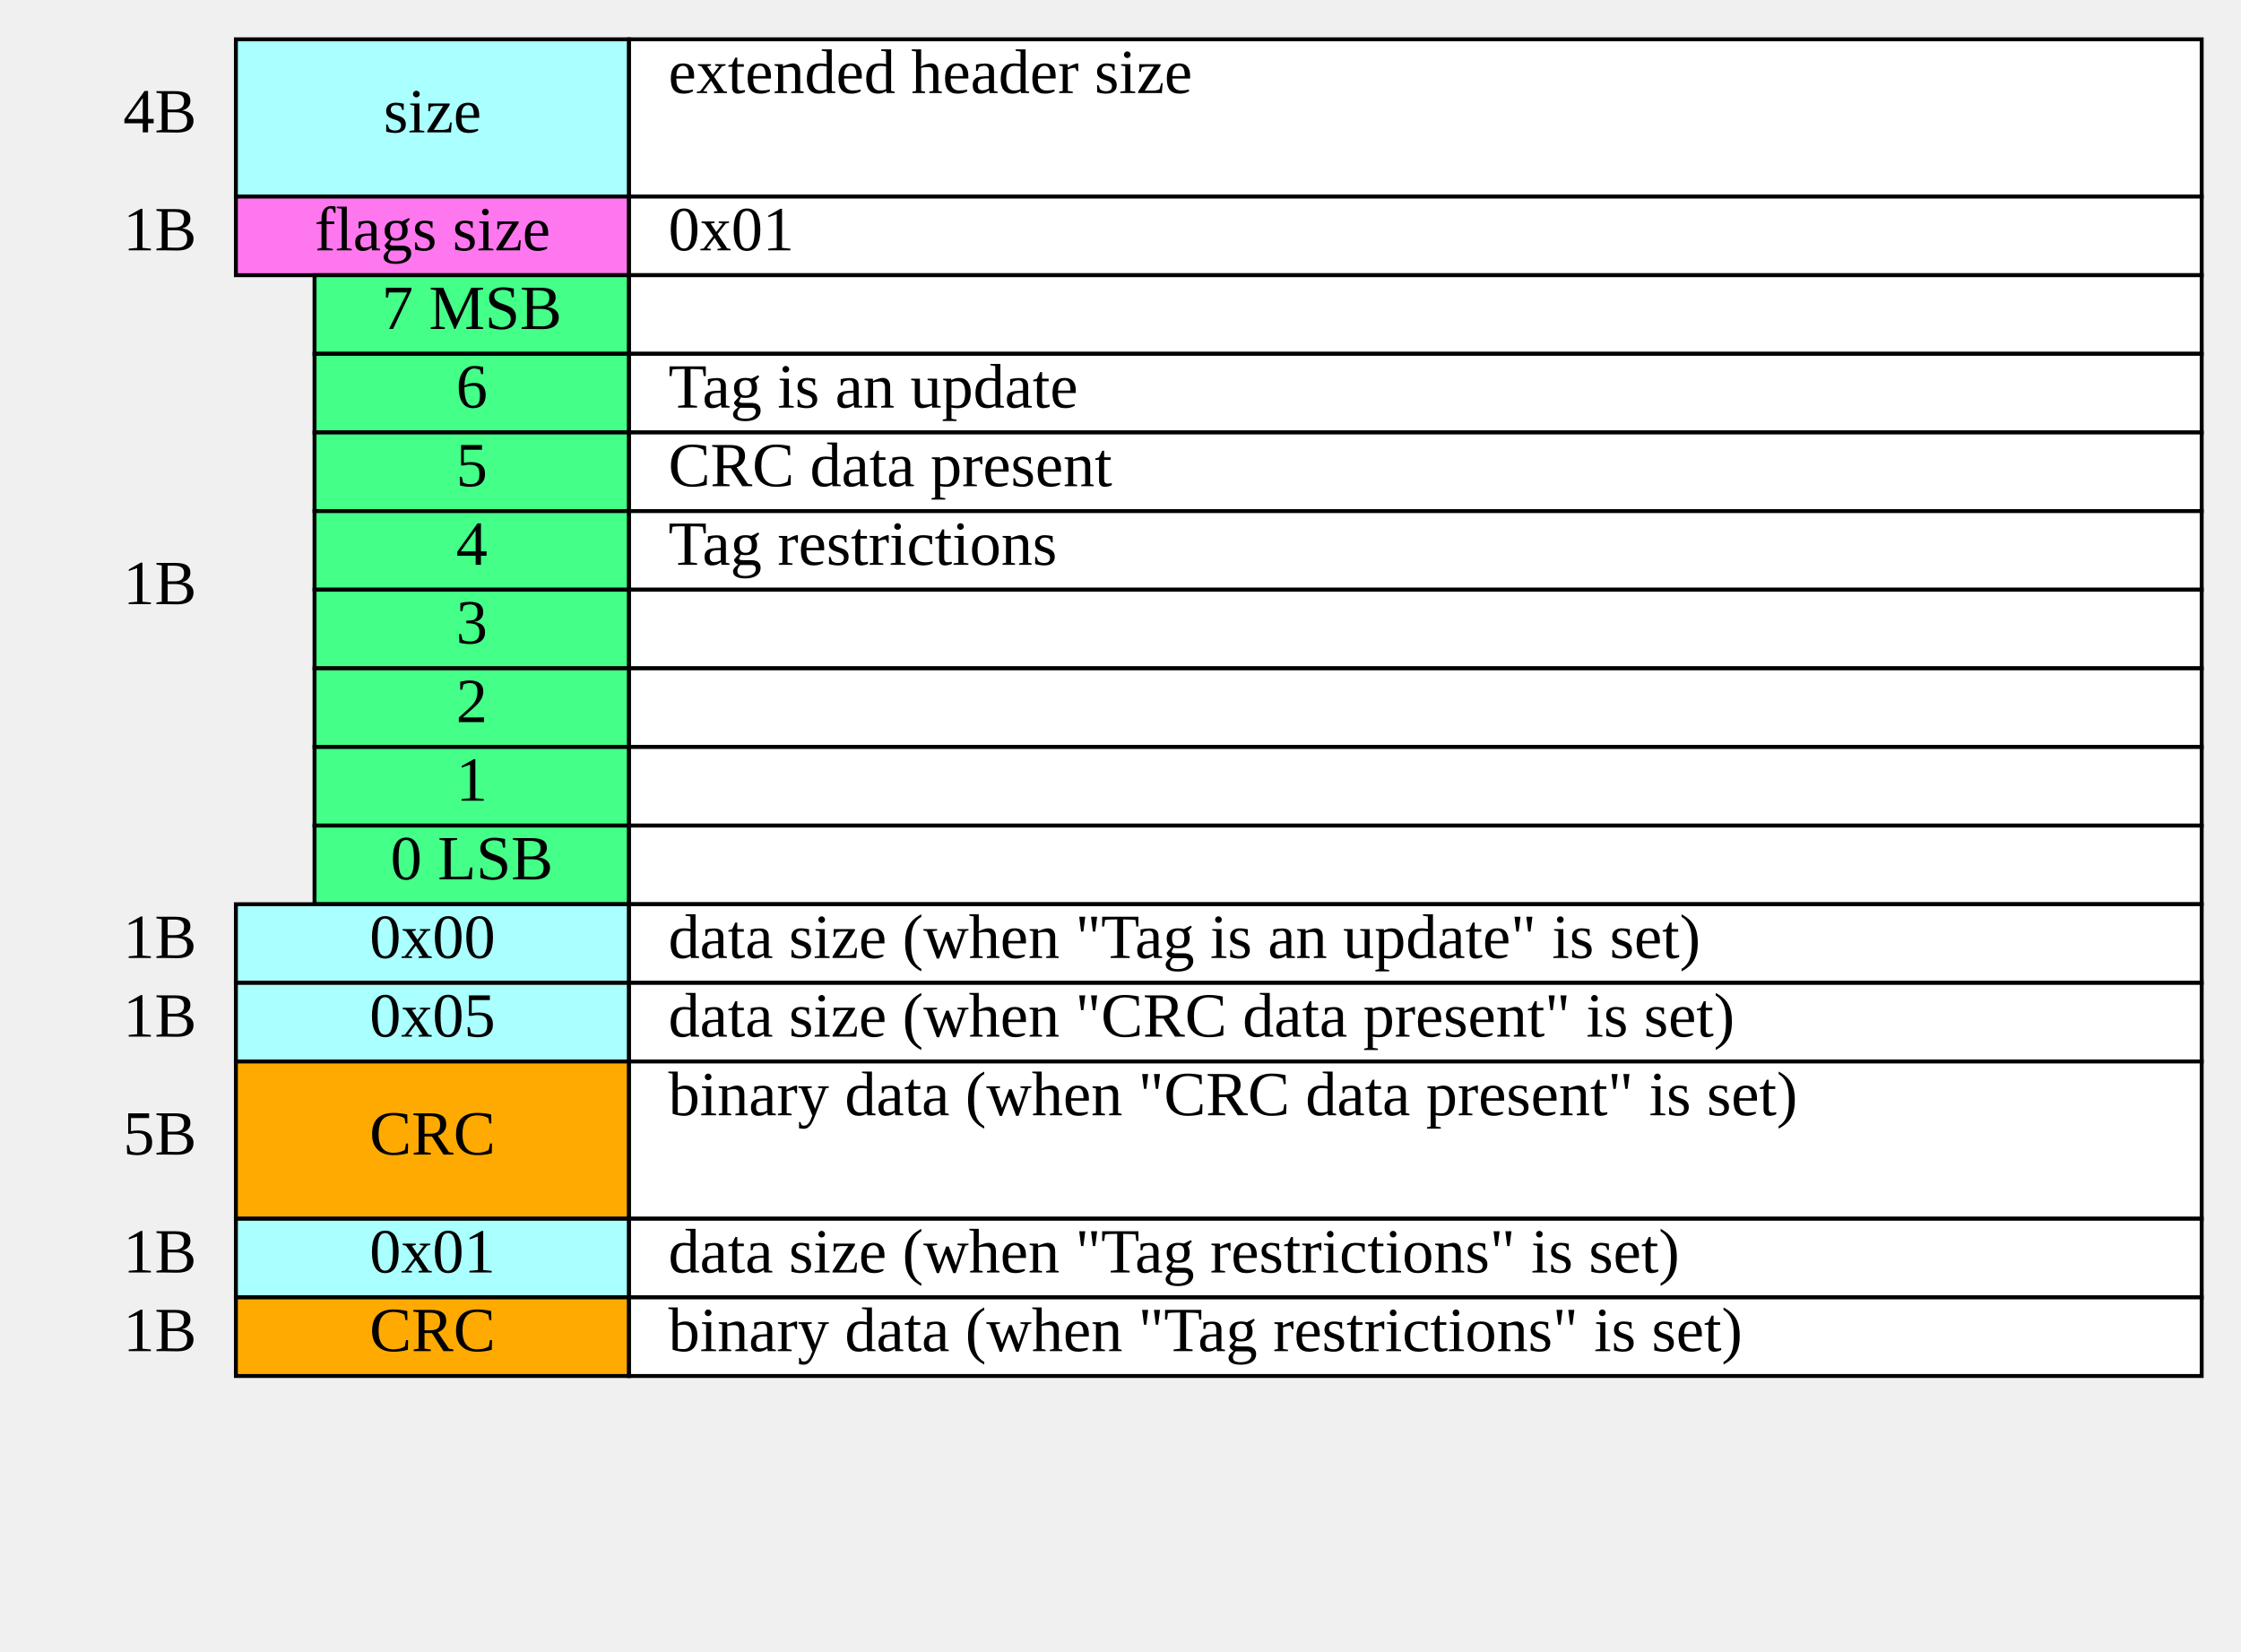
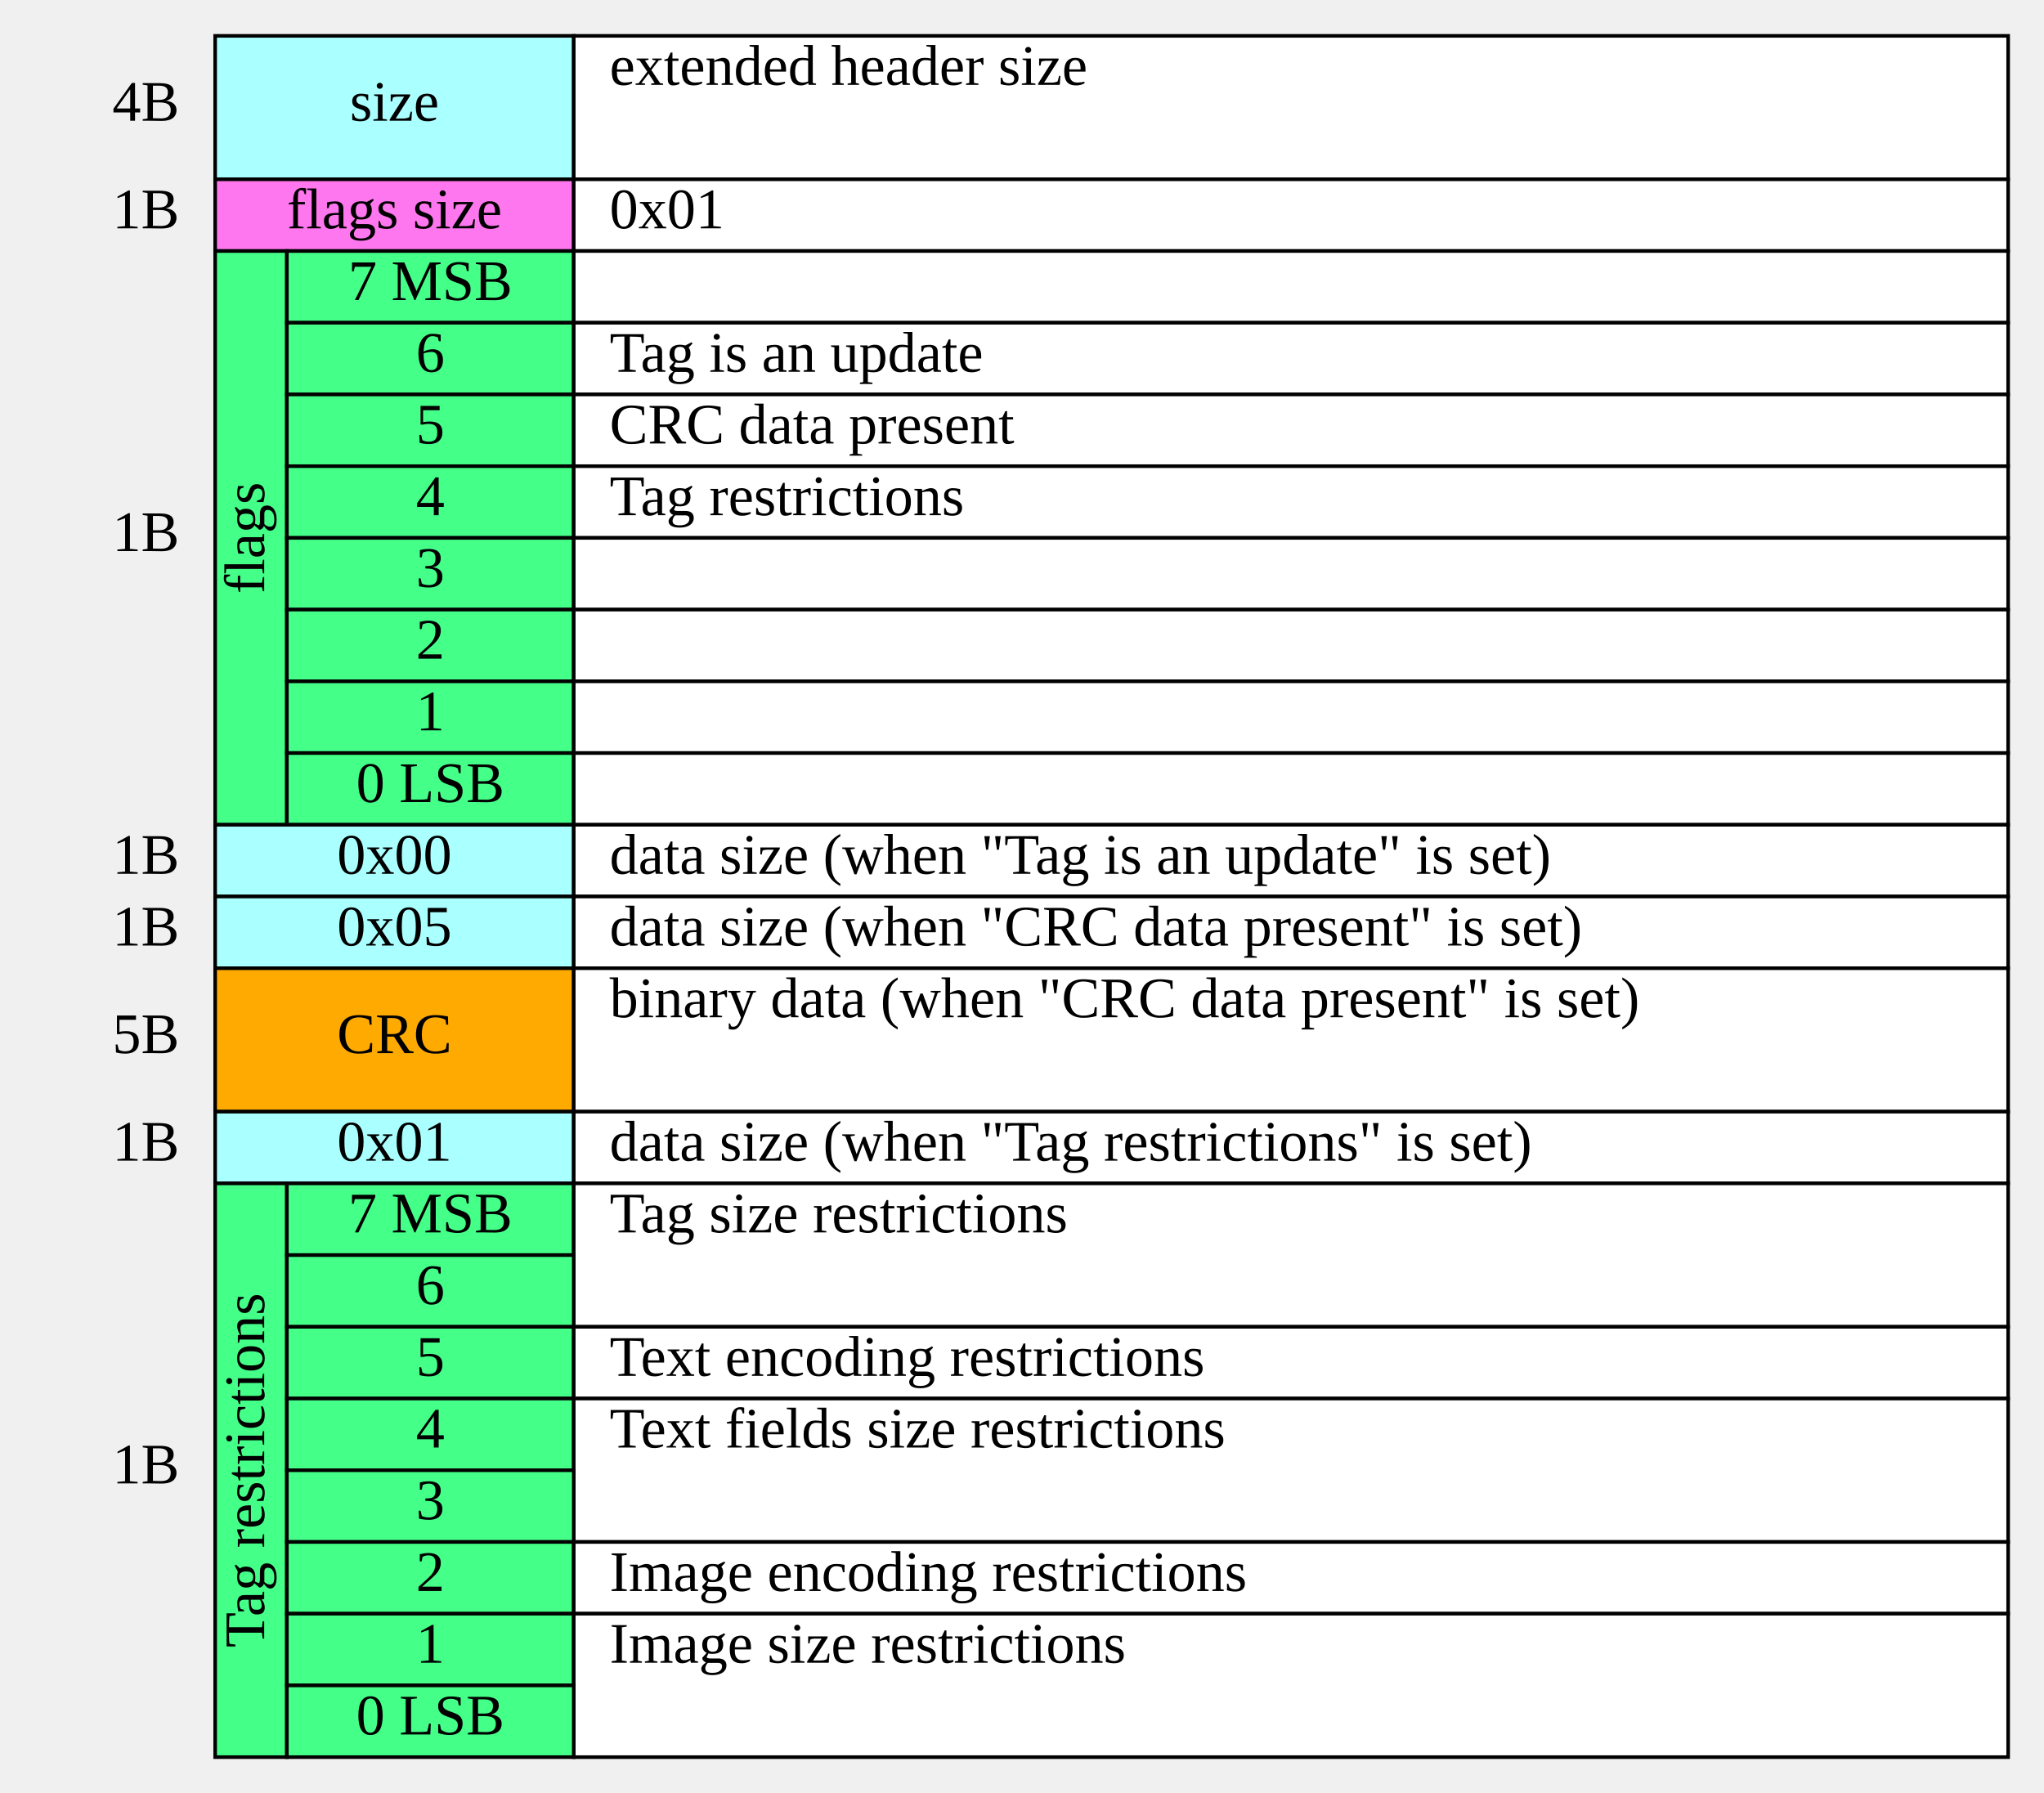
- <svg xmlns="http://www.w3.org/2000/svg" viewBox="0 0 570 420">
+ <svg xmlns="http://www.w3.org/2000/svg" viewBox="0 0 570 500">
  <style>
    rect {
      stroke: #000;
      fill: #fff;
    }
    .con { fill: #aff }
    .ast { fill: #afa }
    .int { fill: #f7e }
    .pos { fill: #bbb }
    .ref { fill: #fea }
    .sin { fill: #f9c }
    .bin { fill: #fa0 }
    .flg { fill: #4f8 }
    text {
      stroke: none;
      fill: #000;
      font-size: 16px;
      text-anchor: middle;
      dominant-baseline: middle;
    }
    .siz { text-anchor: end }
    .ifo { text-anchor: start }
  </style>
  <rect x="60" y="10" height="40" width="100" class="con" />
  <rect x="160" y="10" height="40" width="400" />
  <text x="110" y="30">size</text>
  <text x="170" y="20" class="ifo">extended header size</text>
  <text x="50" y="30" class="siz">4B</text>
  <rect x="60" y="50" height="20" width="100" class="int" />
  <rect x="160" y="50" height="20" width="400" />
  <text x="110" y="60">flags size</text>
  <text x="170" y="60" class="ifo">0x01</text>
  <text x="50" y="60" class="siz">1B</text>
+   <rect x="60" y="70" height="160" width="20" class="flg" />
+   <g transform="translate(70, 150)">
+     <text x="0" y="0" transform="rotate(270)">flags</text>
+   </g>
  <rect x="80" y="70" height="20" width="80" class="flg" />
  <rect x="160" y="70" height="20" width="400" />
  <text x="120" y="80">7 MSB</text>
  <text x="170" y="80" class="ifo" />
  <rect x="80" y="90" height="20" width="80" class="flg" />
  <rect x="160" y="90" height="20" width="400" />
  <text x="120" y="100">6</text>
  <text x="170" y="100" class="ifo">Tag is an update</text>
  <rect x="80" y="110" height="20" width="80" class="flg" />
  <rect x="160" y="110" height="20" width="400" />
  <text x="120" y="120">5</text>
  <text x="170" y="120" class="ifo">CRC data present</text>
  <rect x="80" y="130" height="20" width="80" class="flg" />
  <rect x="160" y="130" height="20" width="400" />
  <text x="120" y="140">4</text>
  <text x="170" y="140" class="ifo">Tag restrictions</text>
  <rect x="80" y="150" height="20" width="80" class="flg" />
  <rect x="160" y="150" height="20" width="400" />
  <text x="120" y="160">3</text>
  <text x="170" y="160" class="ifo" />
  <rect x="80" y="170" height="20" width="80" class="flg" />
  <rect x="160" y="170" height="20" width="400" />
  <text x="120" y="180">2</text>
  <text x="170" y="180" class="ifo" />
  <rect x="80" y="190" height="20" width="80" class="flg" />
  <rect x="160" y="190" height="20" width="400" />
  <text x="120" y="200">1</text>
  <text x="170" y="200" class="ifo" />
  <rect x="80" y="210" height="20" width="80" class="flg" />
  <rect x="160" y="210" height="20" width="400" />
  <text x="120" y="220">0 LSB</text>
  <text x="170" y="220" class="ifo" />
  <text x="50" y="150" class="siz">1B</text>
  <rect x="60" y="230" height="20" width="100" class="con" />
  <rect x="160" y="230" height="20" width="400" />
  <text x="110" y="240">0x00</text>
  <text x="170" y="240" class="ifo">data size (when "Tag is an update" is set)</text>
  <text x="50" y="240" class="siz">1B</text>
  <rect x="60" y="250" height="20" width="100" class="con" />
  <rect x="160" y="250" height="20" width="400" />
  <text x="110" y="260">0x05</text>
  <text x="170" y="260" class="ifo">data size (when "CRC data present" is set)</text>
  <text x="50" y="260" class="siz">1B</text>
  <rect x="60" y="270" height="40" width="100" class="bin" />
  <rect x="160" y="270" height="40" width="400" />
  <text x="110" y="290">CRC</text>
  <text x="170" y="280" class="ifo">binary data (when "CRC data present" is set)</text>
  <text x="50" y="290" class="siz">5B</text>
  <rect x="60" y="310" height="20" width="100" class="con" />
  <rect x="160" y="310" height="20" width="400" />
  <text x="110" y="320">0x01</text>
  <text x="170" y="320" class="ifo">data size (when "Tag restrictions" is set)</text>
  <text x="50" y="320" class="siz">1B</text>
-   <rect x="60" y="330" height="20" width="100" class="bin" />
-   <rect x="160" y="330" height="20" width="400" />
-   <text x="110" y="340">CRC</text>
-   <text x="170" y="340" class="ifo">binary data (when "Tag restrictions" is set)</text>
-   <text x="50" y="340" class="siz">1B</text>
+   <rect x="60" y="330" height="160" width="20" class="flg" />
+   <g transform="translate(70, 410)">
+     <text x="0" y="0" transform="rotate(270)">Tag restrictions</text>
+   </g>
+   <rect x="80" y="330" height="20" width="80" class="flg" />
+   <rect x="160" y="330" height="40" width="400" />
+   <text x="120" y="340">7 MSB</text>
+   <text x="170" y="340" class="ifo">Tag size restrictions</text>
+   <rect x="80" y="350" height="20" width="80" class="flg" />
+   <text x="120" y="360">6</text>
+   <rect x="80" y="370" height="20" width="80" class="flg" />
+   <rect x="160" y="370" height="20" width="400" />
+   <text x="120" y="380">5</text>
+   <text x="170" y="380" class="ifo">Text encoding restrictions</text>
+   <rect x="80" y="390" height="20" width="80" class="flg" />
+   <rect x="160" y="390" height="40" width="400" />
+   <text x="120" y="400">4</text>
+   <text x="170" y="400" class="ifo">Text fields size restrictions</text>
+   <rect x="80" y="410" height="20" width="80" class="flg" />
+   <text x="120" y="420">3</text>
+   <rect x="80" y="430" height="20" width="80" class="flg" />
+   <rect x="160" y="430" height="20" width="400" />
+   <text x="120" y="440">2</text>
+   <text x="170" y="440" class="ifo">Image encoding restrictions</text>
+   <rect x="80" y="450" height="20" width="80" class="flg" />
+   <rect x="160" y="450" height="40" width="400" />
+   <text x="120" y="460">1</text>
+   <text x="170" y="460" class="ifo">Image size restrictions</text>
+   <rect x="80" y="470" height="20" width="80" class="flg" />
+   <text x="120" y="480">0 LSB</text>
+   <text x="50" y="410" class="siz">1B</text>
</svg>
